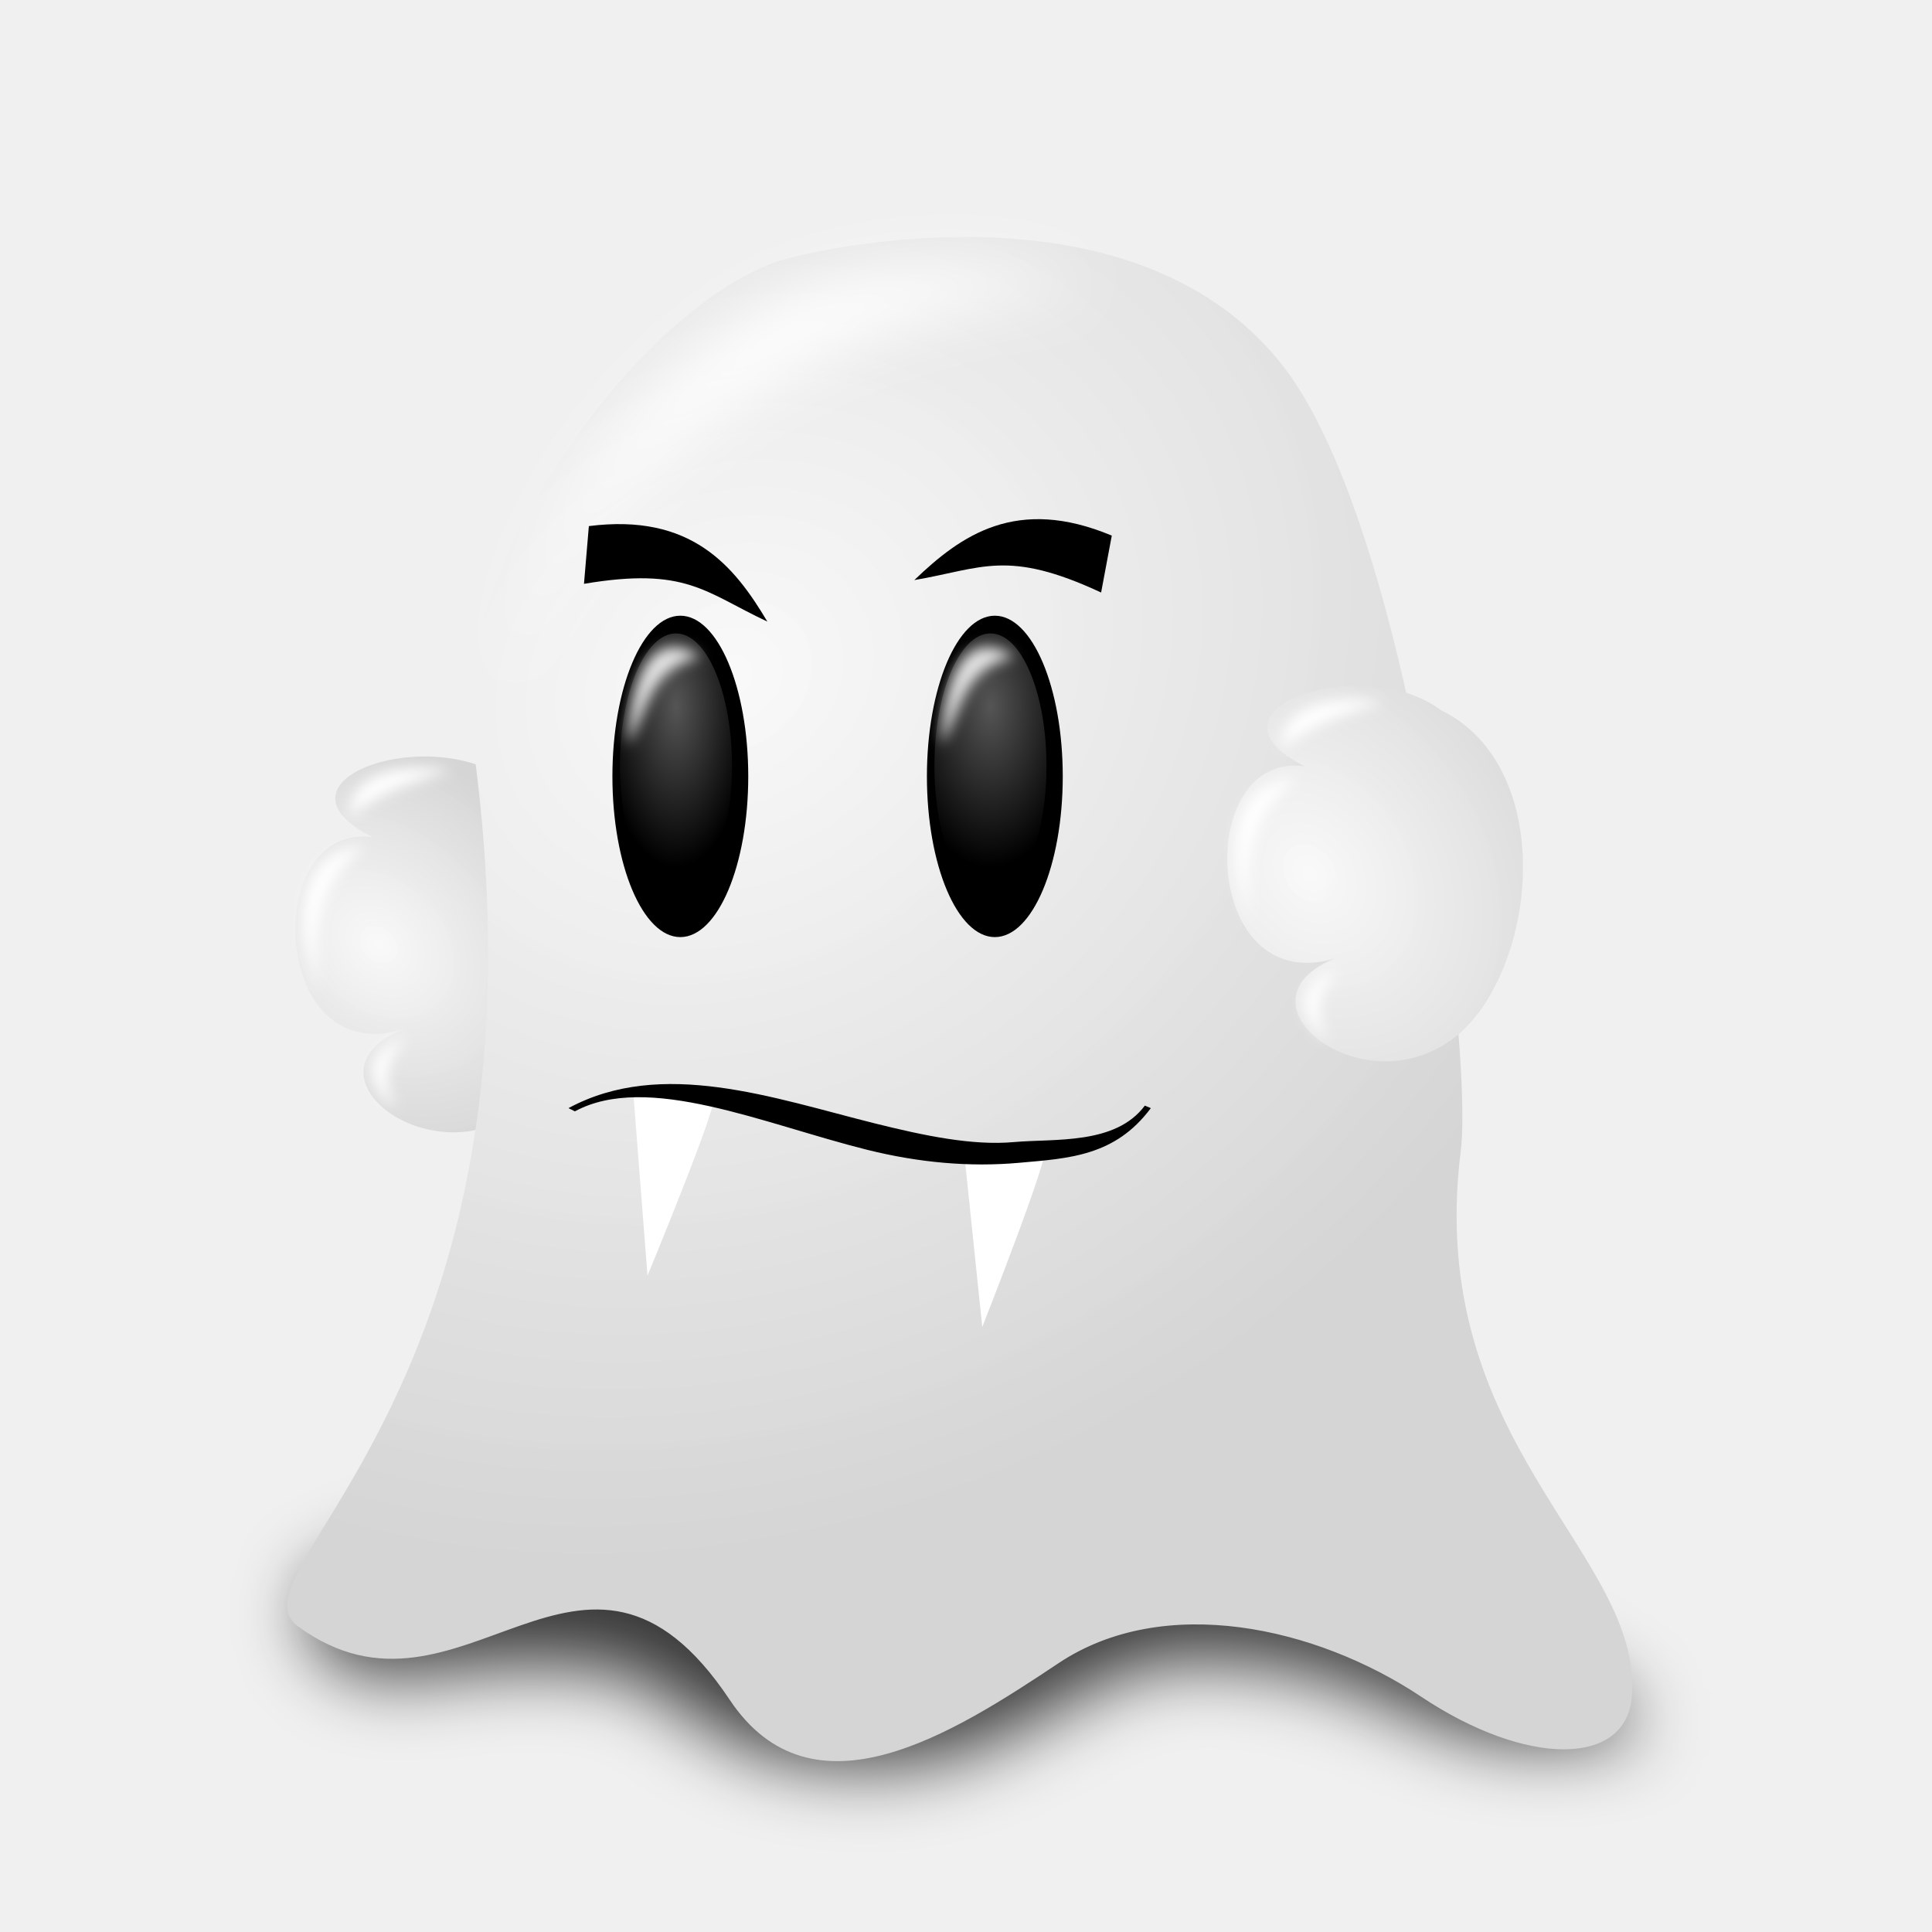
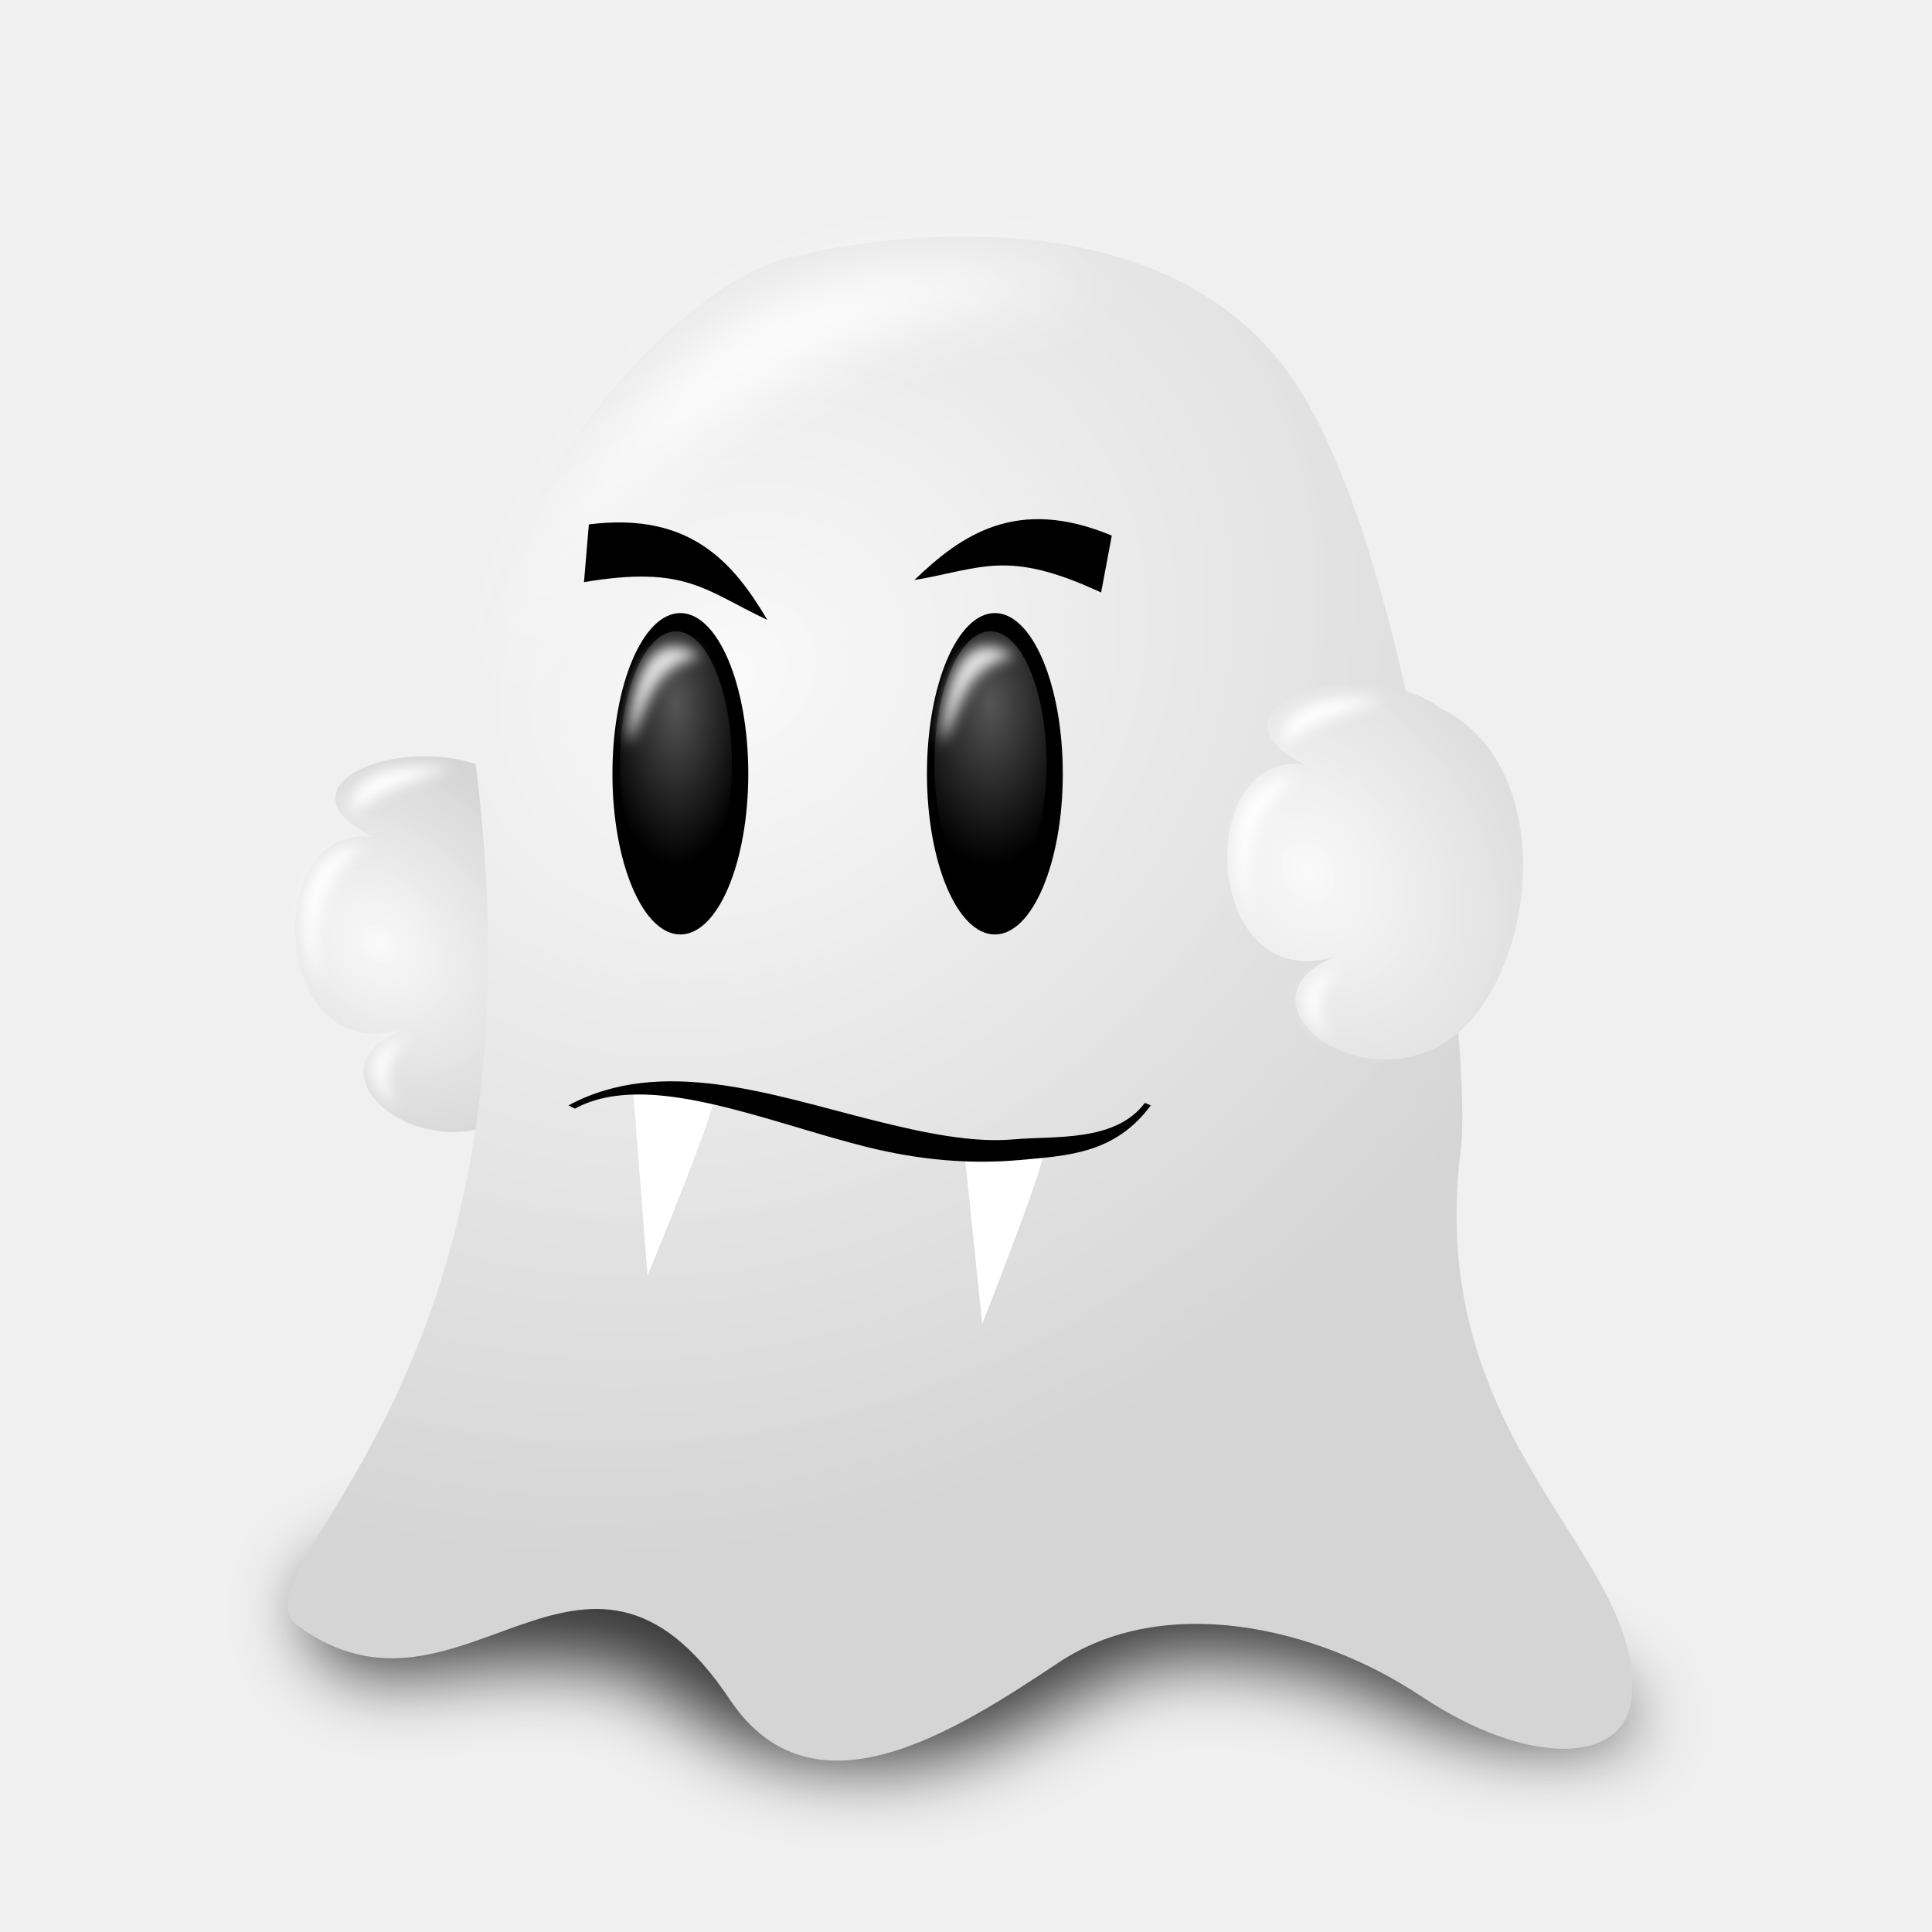
- <svg xmlns="http://www.w3.org/2000/svg" xmlns:xlink="http://www.w3.org/1999/xlink" width="48" height="48" id="svg2" version="1.1">
+ <svg xmlns="http://www.w3.org/2000/svg" xmlns:xlink="http://www.w3.org/1999/xlink" id="svg2" viewBox="0 0 48 48" version="1.1">
  <defs id="defs4">
    <linearGradient id="linearGradient3651">
-       <stop style="stop-color:#555555;stop-opacity:1;" offset="0" id="stop3653" />
-       <stop style="stop-color:#000000;stop-opacity:1;" offset="1" id="stop3655" />
+       <stop id="stop3653" style="stop-color:#555555" offset="0" />
+       <stop id="stop3655" style="stop-color:#000000" offset="1" />
    </linearGradient>
    <linearGradient id="linearGradient3637">
-       <stop style="stop-color:#f9f9f9;stop-opacity:0.985;" offset="0" id="stop3639" />
-       <stop style="stop-color:#d5d5d5;stop-opacity:1;" offset="1" id="stop3641" />
+       <stop id="stop3639" style="stop-color:#f9f9f9;stop-opacity:.985" offset="0" />
+       <stop id="stop3641" style="stop-color:#d5d5d5" offset="1" />
    </linearGradient>
-     <radialGradient xlink:href="#linearGradient3637" id="radialGradient3643" cx="19.253" cy="1019.937" fx="19.253" fy="1019.937" r="18.408" gradientTransform="matrix(0.6005059,0.969318,-1.147443,0.7108605,1176.884,277.465)" gradientUnits="userSpaceOnUse" />
-     <radialGradient xlink:href="#linearGradient3651" id="radialGradient3657" cx="24.035" cy="17.538" fx="24.035" fy="17.538" r="1.533" gradientTransform="matrix(-1.724294e-6,2.873052,-1.342098,-2.4618814e-6,48.00508,-53.31481)" gradientUnits="userSpaceOnUse" />
-     <radialGradient xlink:href="#linearGradient3651" id="radialGradient3665" gradientUnits="userSpaceOnUse" gradientTransform="matrix(-1.6058452e-7,2.873052,-1.606084,-2.4618814e-6,52.63488,-53.31481)" cx="24.035" cy="17.538" fx="24.035" fy="17.538" r="1.533" />
-     <filter id="filter3679" x="-0.212" width="1.424" y="-0.16" height="1.32">
-       <feGaussianBlur stdDeviation="0.162" id="feGaussianBlur3681" />
+     <radialGradient id="radialGradient3643" xlink:href="#linearGradient3637" gradientUnits="userSpaceOnUse" cy="1019.9" cx="19.253" gradientTransform="matrix(.60051 .96932 -1.1474 .71086 1176.9 277.46)" r="18.408" />
+     <radialGradient id="radialGradient3657" xlink:href="#linearGradient3651" gradientUnits="userSpaceOnUse" cy="17.538" cx="24.035" gradientTransform="matrix(-.0000017243 2.8731 -1.3421 -.0000024619 48.005 -53.315)" r="1.533" />
+     <radialGradient id="radialGradient3665" xlink:href="#linearGradient3651" gradientUnits="userSpaceOnUse" cy="17.538" cx="24.035" gradientTransform="matrix(-1.6058e-7 2.8731 -1.6061 -.0000024619 52.635 -53.315)" r="1.533" />
+     <filter id="filter3679" height="1.32" width="1.424" y="-.16" x="-.212">
+       <feGaussianBlur id="feGaussianBlur3681" stdDeviation="0.162" />
    </filter>
-     <filter id="filter3683" x="-0.212" width="1.424" y="-0.16" height="1.32">
-       <feGaussianBlur stdDeviation="0.162" id="feGaussianBlur3685" />
+     <filter id="filter3683" height="1.32" width="1.424" y="-.16" x="-.212">
+       <feGaussianBlur id="feGaussianBlur3685" stdDeviation="0.162" />
    </filter>
-     <filter id="filter3737" x="-0.124" width="1.248" y="-0.171" height="1.341">
-       <feGaussianBlur stdDeviation="0.755" id="feGaussianBlur3739" />
+     <filter id="filter3737" height="1.341" width="1.248" y="-.171" x="-.124">
+       <feGaussianBlur id="feGaussianBlur3739" stdDeviation="0.755" />
    </filter>
-     <radialGradient xlink:href="#linearGradient3637" id="radialGradient3801" cx="9.304" cy="1025.479" fx="9.304" fy="1025.479" r="3.674" gradientTransform="matrix(1.215565,1.120405,-0.861113,0.9342499,881.1528,59.3481)" gradientUnits="userSpaceOnUse" />
-     <radialGradient xlink:href="#linearGradient3637" id="radialGradient3805" gradientUnits="userSpaceOnUse" gradientTransform="matrix(1.4356,1.978219,-1.551608,1.126005,1610.348,-147.0378)" cx="9.304" cy="1025.479" fx="9.304" fy="1025.479" r="3.674" />
-     <filter id="filter3822" x="-0.107" width="1.215" y="-0.046" height="1.092">
-       <feGaussianBlur stdDeviation="0.163" id="feGaussianBlur3824" />
+     <radialGradient id="radialGradient3801" xlink:href="#linearGradient3637" gradientUnits="userSpaceOnUse" cy="1025.5" cx="9.304" gradientTransform="matrix(1.2156 1.1204 -.86111 .93425 881.15 59.348)" r="3.674" />
+     <radialGradient id="radialGradient3805" xlink:href="#linearGradient3637" gradientUnits="userSpaceOnUse" cy="1025.5" cx="9.304" gradientTransform="matrix(1.4356 1.9782 -1.5516 1.126 1610.3 -147.04)" r="3.674" />
+     <filter id="filter3822" height="1.092" width="1.214" y="-.046" x="-.107">
+       <feGaussianBlur id="feGaussianBlur3824" stdDeviation="0.163" />
    </filter>
-     <filter id="filter3638" x="-0.06" width="1.121" y="-0.338" height="1.677">
-       <feGaussianBlur stdDeviation="0.84" id="feGaussianBlur3640" />
+     <filter id="filter3638" height="1.677" width="1.121" y="-.338" x="-.06">
+       <feGaussianBlur id="feGaussianBlur3640" stdDeviation="0.84" />
    </filter>
  </defs>
-   <g id="layer1" transform="translate(0,-1004.362)">
-     <path style="color:#000000;fill:url(#radialGradient3801);fill-opacity:1;stroke:none;stroke-width:1px;marker:none;visibility:visible;display:inline;overflow:visible;enable-background:accumulate" d="m 12.643,1023.768 c -1.985,-1.47 -6.175,0 -3.381,1.397 -2.76,-0.4 -2.589,5.755 0.735,4.778 -2.967,1.218 1.641,4.392 3.749,1.103 1.411,-2.194 1.372,-6.075 -1.103,-7.277 z" id="path3797" />
-     <path transform="matrix(1,0,0,1.103448,-0.2940276,998.8847)" style="fill:#000000;fill-opacity:0.769;fill-rule:evenodd;stroke:none;filter:url(#filter3638)" d="m 40.87,43.934 c -5.292,1.032 -5.515,-1.596 -10.88,-1.624 -3.262,-0.017 -4.403,2.957 -9.665,2.29 C 17.75,44.274 16.96,42.745 15.209,42.526 11.12,42.013 9.262,43.705 7.865,41.469 6.905,39.933 15.259,38.738 23.926,38.738 c 8.667,0 18.93,5.23 16.943,5.196 z" id="path3759" />
-     <path style="color:#000000;fill:url(#radialGradient3643);fill-opacity:1;stroke:none;stroke-width:1px;marker:none;visibility:visible;display:inline;overflow:visible;enable-background:accumulate" d="m 7.409,1044.774 c -1.867,-1.36 6.515,-5.839 4.36,-21.797 -0.872,-4.359 4.36,-11.335 7.847,-12.207 1.692,-0.423 8.719,-1.744 12.207,2.616 3.176,3.97 4.793,16.986 4.468,19.581 -0.908,7.266 4.541,9.991 4.251,13.551 -0.142,1.738 -2.616,1.744 -5.231,0 -2.616,-1.744 -6.394,-2.579 -9.01,-0.836 -2.616,1.744 -6.122,3.986 -8.174,0.908 -3.633,-5.449 -6.658,1.14 -10.717,-1.817 z" id="path3635" />
-     <path style="color:#000000;fill:#ffffff;stroke:none;stroke-width:1px;stroke-linecap:butt;stroke-linejoin:miter;stroke-miterlimit:4;stroke-opacity:1;stroke-dasharray:none;stroke-dashoffset:0;marker:none;visibility:visible;display:inline;overflow:visible;enable-background:accumulate" d="m 15.733,27.14 0.354,4.552 c 0,0 1.812,-4.375 1.635,-4.419 -0.177,-0.044 -1.812,-0.133 -1.989,-0.133 z" id="path3755" transform="translate(0,1004.362)" />
-     <path style="fill:#000000;fill-opacity:1;fill-rule:evenodd;stroke:none" id="path3659" d="M 26,17.373 C 26,19.376 25.314,21 24.467,21 23.62,21 22.934,19.376 22.934,17.373 c 0,-2.003 0.686,-3.627 1.533,-3.627 0.847,0 1.533,1.624 1.533,3.627 z" transform="matrix(1.100757,0,0,1.100757,-10.0296,1004.528)" />
-     <path transform="matrix(0.9082299,0,0,0.9082299,-5.427763,1007.615)" d="M 26,17.373 C 26,19.376 25.314,21 24.467,21 23.62,21 22.934,19.376 22.934,17.373 c 0,-2.003 0.686,-3.627 1.533,-3.627 0.847,0 1.533,1.624 1.533,3.627 z" id="path3647" style="fill:url(#radialGradient3657);fill-opacity:1;fill-rule:evenodd;stroke:none" />
-     <path transform="matrix(1.100757,0,0,1.100757,-2.215818,1004.528)" d="M 26,17.373 C 26,19.376 25.314,21 24.467,21 23.62,21 22.934,19.376 22.934,17.373 c 0,-2.003 0.686,-3.627 1.533,-3.627 0.847,0 1.533,1.624 1.533,3.627 z" id="path3661" style="fill:#000000;fill-opacity:1;fill-rule:evenodd;stroke:none" />
-     <path style="fill:url(#radialGradient3665);fill-opacity:1;fill-rule:evenodd;stroke:none" id="path3663" d="M 26,17.373 C 26,19.376 25.314,21 24.467,21 23.62,21 22.934,19.376 22.934,17.373 c 0,-2.003 0.686,-3.627 1.533,-3.627 0.847,0 1.533,1.624 1.533,3.627 z" transform="matrix(0.9082299,0,0,0.9082299,2.386021,1007.615)" />
-     <path style="color:#000000;fill:#ffffff;fill-opacity:0.862;stroke:none;stroke-width:1px;marker:none;visibility:visible;display:inline;overflow:visible;filter:url(#filter3679);enable-background:accumulate" d="m 17.421,1020.683 c -1.299,0.271 -1.33,1.387 -1.833,2.188 0,0 0.034,-3.34 1.833,-2.188 z" id="path3667" />
-     <path id="path3669" d="m 25.213,1020.683 c -1.299,0.271 -1.33,1.387 -1.833,2.188 0,0 0.034,-3.34 1.833,-2.188 z" style="color:#000000;fill:#ffffff;fill-opacity:0.862;stroke:none;stroke-width:1px;marker:none;visibility:visible;display:inline;overflow:visible;filter:url(#filter3683);enable-background:accumulate" />
-     <path style="color:#000000;fill:#ffffff;stroke:none;stroke-width:1px;stroke-linecap:butt;stroke-linejoin:miter;stroke-miterlimit:4;stroke-opacity:1;stroke-dasharray:none;stroke-dashoffset:0;marker:none;visibility:visible;display:inline;overflow:visible;enable-background:accumulate;filter:url(#filter3737)" d="M 12.64,17.241 C 12.572,16.043 13.839,11.135 18.473,7.96 20.857,6.327 24.833,6.355 27.224,7.165 21.559,7.306 13.835,11.206 12.64,17.241 z" id="path3699" transform="translate(0,1004.362)" />
-     <path style="color:#000000;fill:#000000;stroke:none;stroke-width:1px;stroke-linecap:butt;stroke-linejoin:miter;stroke-miterlimit:4;stroke-opacity:1;stroke-dasharray:none;stroke-dashoffset:0;marker:none;visibility:visible;display:inline;overflow:visible;enable-background:accumulate" d="m 22.716,14.412 c 1.162,-1.116 2.54,-2.094 4.906,-1.105 l -0.265,1.414 C 25.025,13.635 24.408,14.123 22.716,14.412 z" id="path3741" transform="translate(0,1004.362)" />
-     <path id="path3743" d="m 19.064,1019.804 c -0.823,-1.385 -1.89,-2.695 -4.434,-2.371 l -0.121,1.434 c 2.536,-0.427 3.001,0.208 4.555,0.938 z" style="color:#000000;fill:#000000;stroke:none;stroke-width:1px;marker:none;visibility:visible;display:inline;overflow:visible;enable-background:accumulate" />
-     <path id="path3757" d="m 23.948,1032.939 0.456,4.391 c 0,0 1.716,-4.351 1.537,-4.384 -0.179,-0.033 -1.817,-0.018 -1.993,-0.01 l 0,0 z" style="color:#000000;fill:#ffffff;stroke:none;stroke-width:1px;marker:none;visibility:visible;display:inline;overflow:visible;enable-background:accumulate" />
-     <path style="font-size:medium;font-style:normal;font-variant:normal;font-weight:normal;font-stretch:normal;text-indent:0;text-align:start;text-decoration:none;line-height:normal;letter-spacing:normal;word-spacing:normal;text-transform:none;direction:ltr;block-progression:tb;writing-mode:lr-tb;text-anchor:start;color:#000000;fill:#000000;fill-opacity:1;stroke:none;stroke-width:1px;marker:none;visibility:visible;display:inline;overflow:visible;enable-background:accumulate;font-family:Bitstream Vera Sans;-inkscape-font-specification:Bitstream Vera Sans" d="m 28.444,1031.83 c -0.731,0.981 -2.235,0.816 -3.257,0.907 -1.022,0.091 -2.214,-0.155 -3.469,-0.469 -2.51,-0.627 -5.279,-1.624 -7.594,-0.375 l 0.159,0.08 c 1.8,-0.972 4.692,0.314 7.26,0.955 1.284,0.32 2.548,0.434 3.781,0.323 1.233,-0.11 2.379,-0.163 3.268,-1.358 l -0.15,-0.063 z" id="path3745" />
-     <path id="path3803" d="m 35.798,1022.004 c -1.985,-1.47 -6.175,0 -3.381,1.397 -2.76,-0.4 -2.589,5.755 0.735,4.778 -2.967,1.218 1.641,4.392 3.749,1.103 1.411,-2.194 1.372,-6.075 -1.103,-7.277 z" style="color:#000000;fill:url(#radialGradient3805);fill-opacity:1;stroke:none;stroke-width:1px;marker:none;visibility:visible;display:inline;overflow:visible;enable-background:accumulate" />
-     <path style="color:#000000;fill:#ffffff;fill-opacity:0.991;stroke:none;stroke-width:1px;marker:none;visibility:visible;display:inline;overflow:visible;filter:url(#filter3822);enable-background:accumulate" d="m 34.375,1021.811 c -1.84,-0.259 -2.585,0.4 -2.531,1.156 0.605,-0.528 1.511,-0.877 2.531,-1.156 z m -2.156,1.875 c -2.438,0.219 -1.156,3.594 -1.156,3.594 -0.275,-2.189 0.458,-3.021 1.156,-3.594 z m 1,4.75 c -1.688,0.688 -0.219,1.812 -0.219,1.812 -0.505,-1.015 -0.061,-1.341 0.219,-1.812 z" id="path3807" />
-     <path id="path3826" d="m 11.22,1023.501 c -1.84,-0.259 -2.585,0.4 -2.531,1.156 0.605,-0.528 1.511,-0.877 2.531,-1.156 z m -2.156,1.875 c -2.438,0.219 -1.156,3.594 -1.156,3.594 -0.275,-2.189 0.458,-3.021 1.156,-3.594 z m 1,4.75 c -1.687,0.688 -0.219,1.812 -0.219,1.812 -0.505,-1.015 -0.061,-1.341 0.219,-1.812 z" style="color:#000000;fill:#ffffff;fill-opacity:0.991;stroke:none;stroke-width:1px;marker:none;visibility:visible;display:inline;overflow:visible;filter:url(#filter3822);enable-background:accumulate" />
+   <g id="layer1" transform="translate(0 -1004.4)">
+     <path id="path3797" style="color:#000000;fill:url(#radialGradient3801)" d="m12.643 1023.8c-1.985-1.47-6.175 0-3.381 1.397-2.76-0.4-2.589 5.755 0.735 4.778-2.967 1.218 1.641 4.392 3.749 1.103 1.411-2.194 1.372-6.075-1.103-7.277z" />
+     <path id="path3759" style="filter:url(#filter3638);fill-rule:evenodd;fill:#000000;fill-opacity:.769" transform="matrix(1 0 0 1.1034 -.29403 998.88)" d="m40.87 43.934c-5.293 1.032-5.515-1.596-10.88-1.624-3.262-0.017-4.403 2.957-9.665 2.29-2.575-0.326-3.365-1.855-5.116-2.074-4.089-0.513-5.947 1.179-7.344-1.057-0.96-1.536 7.394-2.731 16.061-2.731 8.667 0 18.93 5.23 16.943 5.196z" />
+     <path id="path3635" style="color:#000000;fill:url(#radialGradient3643)" d="m7.409 1044.8c-1.867-1.36 6.515-5.839 4.359-21.798-0.872-4.359 4.359-11.335 7.847-12.207 1.692-0.423 8.719-1.744 12.207 2.616 3.176 3.97 4.793 16.986 4.468 19.581-0.908 7.266 4.541 9.991 4.25 13.551-0.142 1.738-2.616 1.744-5.231 0s-6.394-2.579-9.01-0.836-6.122 3.986-8.174 0.908c-3.633-5.449-6.658 1.14-10.717-1.817z" />
+     <path id="path3755" style="color:#000000;fill:#ffffff" transform="translate(0 1004.4)" d="m15.733 27.14 0.354 4.552s1.812-4.375 1.635-4.419c-0.177-0.044-1.812-0.133-1.989-0.133z" />
+     <path id="path3659" style="fill-rule:evenodd;fill:#000000" d="m26 17.373c0 2.003-0.686 3.627-1.533 3.627s-1.533-1.624-1.533-3.627c0-2.003 0.686-3.627 1.533-3.627 0.847 0 1.533 1.624 1.533 3.627z" transform="matrix(1.1008 0 0 1.1008 -10.03 1004.5)" />
+     <path id="path3647" style="fill-rule:evenodd;fill:url(#radialGradient3657)" d="m26 17.373c0 2.003-0.686 3.627-1.533 3.627s-1.533-1.624-1.533-3.627c0-2.003 0.686-3.627 1.533-3.627 0.847 0 1.533 1.624 1.533 3.627z" transform="matrix(.90823 0 0 .90823 -5.4278 1007.6)" />
+     <path id="path3661" style="fill-rule:evenodd;fill:#000000" d="m26 17.373c0 2.003-0.686 3.627-1.533 3.627s-1.533-1.624-1.533-3.627c0-2.003 0.686-3.627 1.533-3.627 0.847 0 1.533 1.624 1.533 3.627z" transform="matrix(1.1008 0 0 1.1008 -2.2158 1004.5)" />
+     <path id="path3663" style="fill-rule:evenodd;fill:url(#radialGradient3665)" d="m26 17.373c0 2.003-0.686 3.627-1.533 3.627s-1.533-1.624-1.533-3.627c0-2.003 0.686-3.627 1.533-3.627 0.847 0 1.533 1.624 1.533 3.627z" transform="matrix(.90823 0 0 .90823 2.386 1007.6)" />
+     <path id="path3667" style="fill-opacity:.862;color:#000000;filter:url(#filter3679);fill:#ffffff" d="m17.421 1020.7c-1.299 0.271-1.33 1.387-1.833 2.188 0 0 0.034-3.34 1.833-2.188z" />
+     <path id="path3669" style="fill-opacity:.862;color:#000000;filter:url(#filter3683);fill:#ffffff" d="m25.213 1020.7c-1.299 0.271-1.33 1.387-1.833 2.188 0 0 0.034-3.34 1.833-2.188z" />
+     <path id="path3699" style="color:#000000;filter:url(#filter3737);fill:#ffffff" transform="translate(0 1004.4)" d="m12.64 17.241c-0.068-1.198 1.199-6.106 5.833-9.281 2.384-1.633 6.36-1.605 8.751-0.795-5.665 0.141-13.389 4.041-14.584 10.076z" />
+     <path id="path3741" style="color:#000000;fill:#000000" transform="translate(0 1004.4)" d="m22.716 14.412c1.162-1.116 2.54-2.094 4.906-1.105l-0.265 1.414c-2.332-1.086-2.949-0.598-4.641-0.309z" />
+     <path id="path3743" style="color:#000000;fill:#000000" d="m19.064 1019.8c-0.823-1.385-1.89-2.695-4.434-2.371l-0.121 1.434c2.536-0.427 3.001 0.208 4.555 0.938z" />
+     <path id="path3757" style="color:#000000;fill:#ffffff" d="m23.948 1032.9 0.456 4.391s1.716-4.351 1.537-4.384c-0.179-0.033-1.817-0.018-1.993-0.01z" />
+     <path id="path3745" style="block-progression:tb;text-indent:0;color:#000000;text-transform:none;fill:#000000" d="m28.444 1031.8c-0.731 0.981-2.235 0.816-3.257 0.907-1.022 0.091-2.214-0.155-3.469-0.469-2.51-0.627-5.279-1.624-7.594-0.375l0.159 0.08c1.8-0.972 4.692 0.314 7.26 0.955 1.284 0.32 2.548 0.434 3.781 0.323 1.233-0.11 2.379-0.163 3.268-1.358l-0.15-0.063z" />
+     <path id="path3803" style="color:#000000;fill:url(#radialGradient3805)" d="m35.798 1022c-1.985-1.47-6.175 0-3.381 1.397-2.76-0.4-2.589 5.755 0.735 4.778-2.967 1.218 1.641 4.392 3.749 1.103 1.411-2.194 1.372-6.075-1.103-7.277z" />
+     <path id="path3807" style="fill-opacity:.991;color:#000000;filter:url(#filter3822);fill:#ffffff" d="m34.375 1021.8c-1.84-0.259-2.585 0.4-2.531 1.156 0.605-0.528 1.511-0.877 2.531-1.156zm-2.156 1.875c-2.438 0.219-1.156 3.594-1.156 3.594-0.275-2.189 0.458-3.021 1.156-3.594zm1 4.75c-1.688 0.688-0.219 1.812-0.219 1.812-0.505-1.015-0.061-1.341 0.219-1.812z" />
+     <path id="path3826" style="fill-opacity:.991;color:#000000;filter:url(#filter3822);fill:#ffffff" d="m11.22 1023.5c-1.84-0.259-2.585 0.4-2.531 1.156 0.605-0.528 1.511-0.877 2.531-1.156zm-2.156 1.875c-2.438 0.219-1.156 3.594-1.156 3.594-0.275-2.189 0.458-3.021 1.156-3.594zm1 4.75c-1.688 0.688-0.219 1.812-0.219 1.812-0.505-1.015-0.061-1.341 0.219-1.812z" />
  </g>
</svg>
